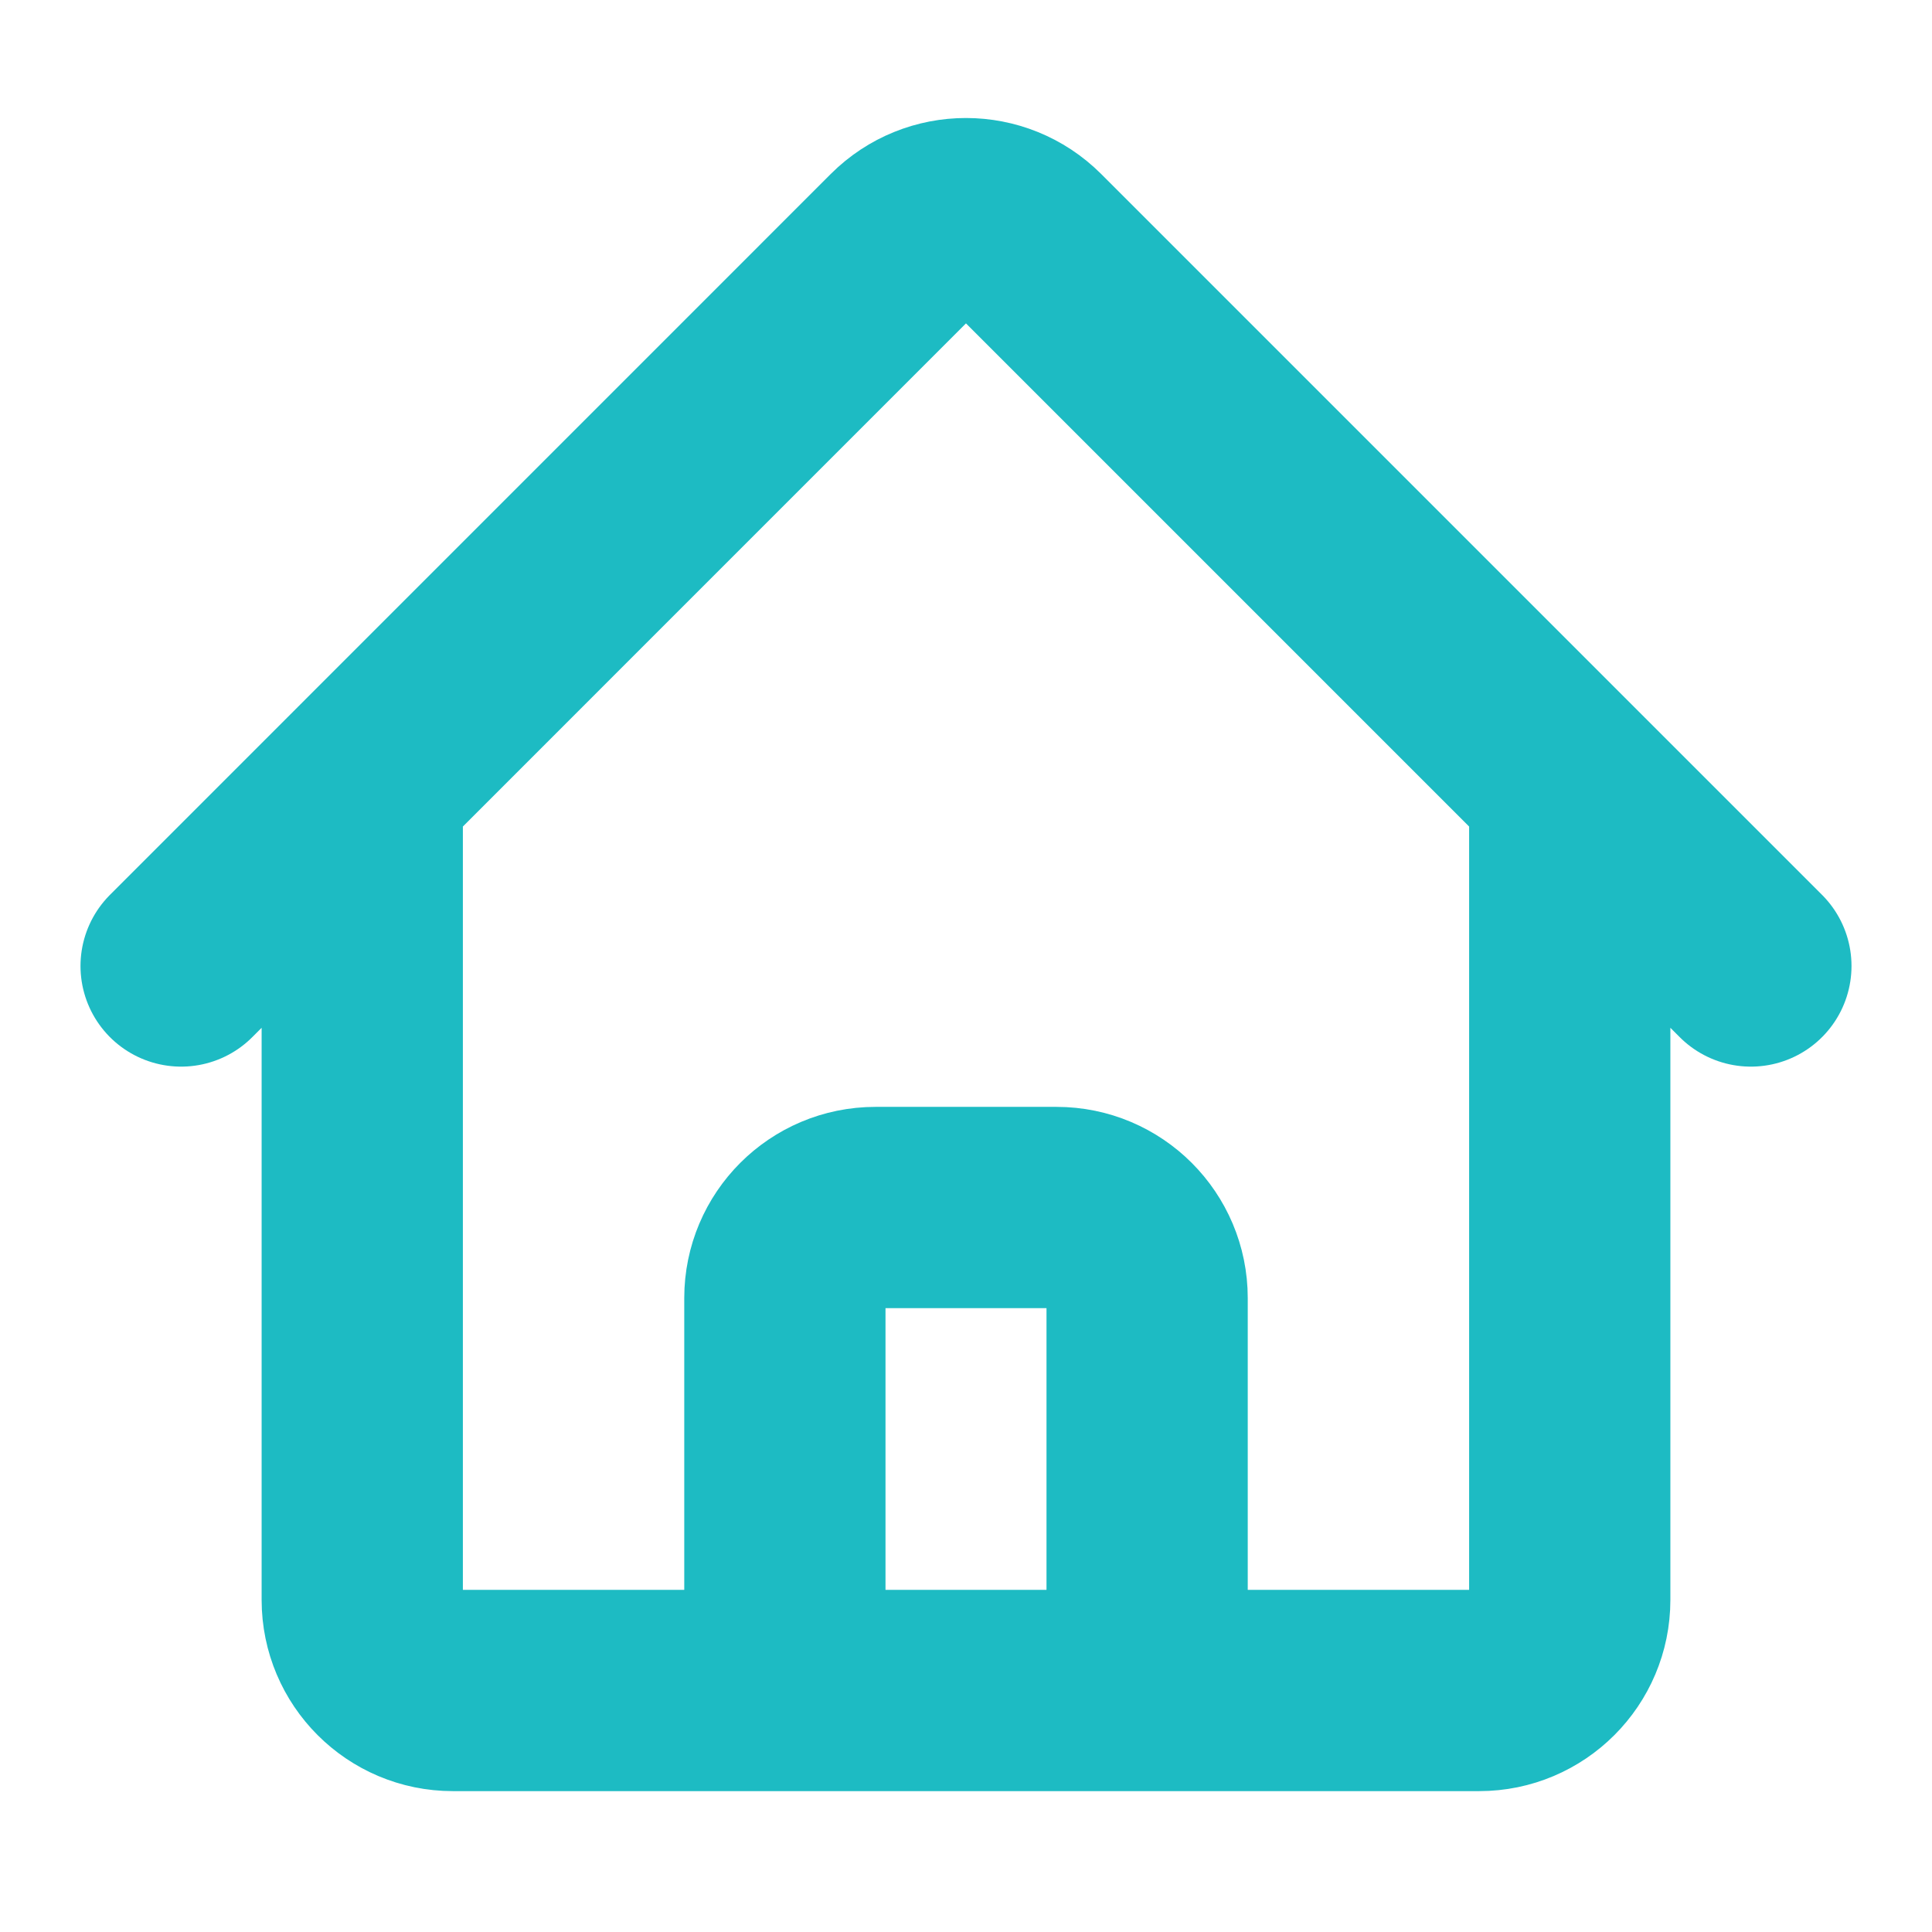
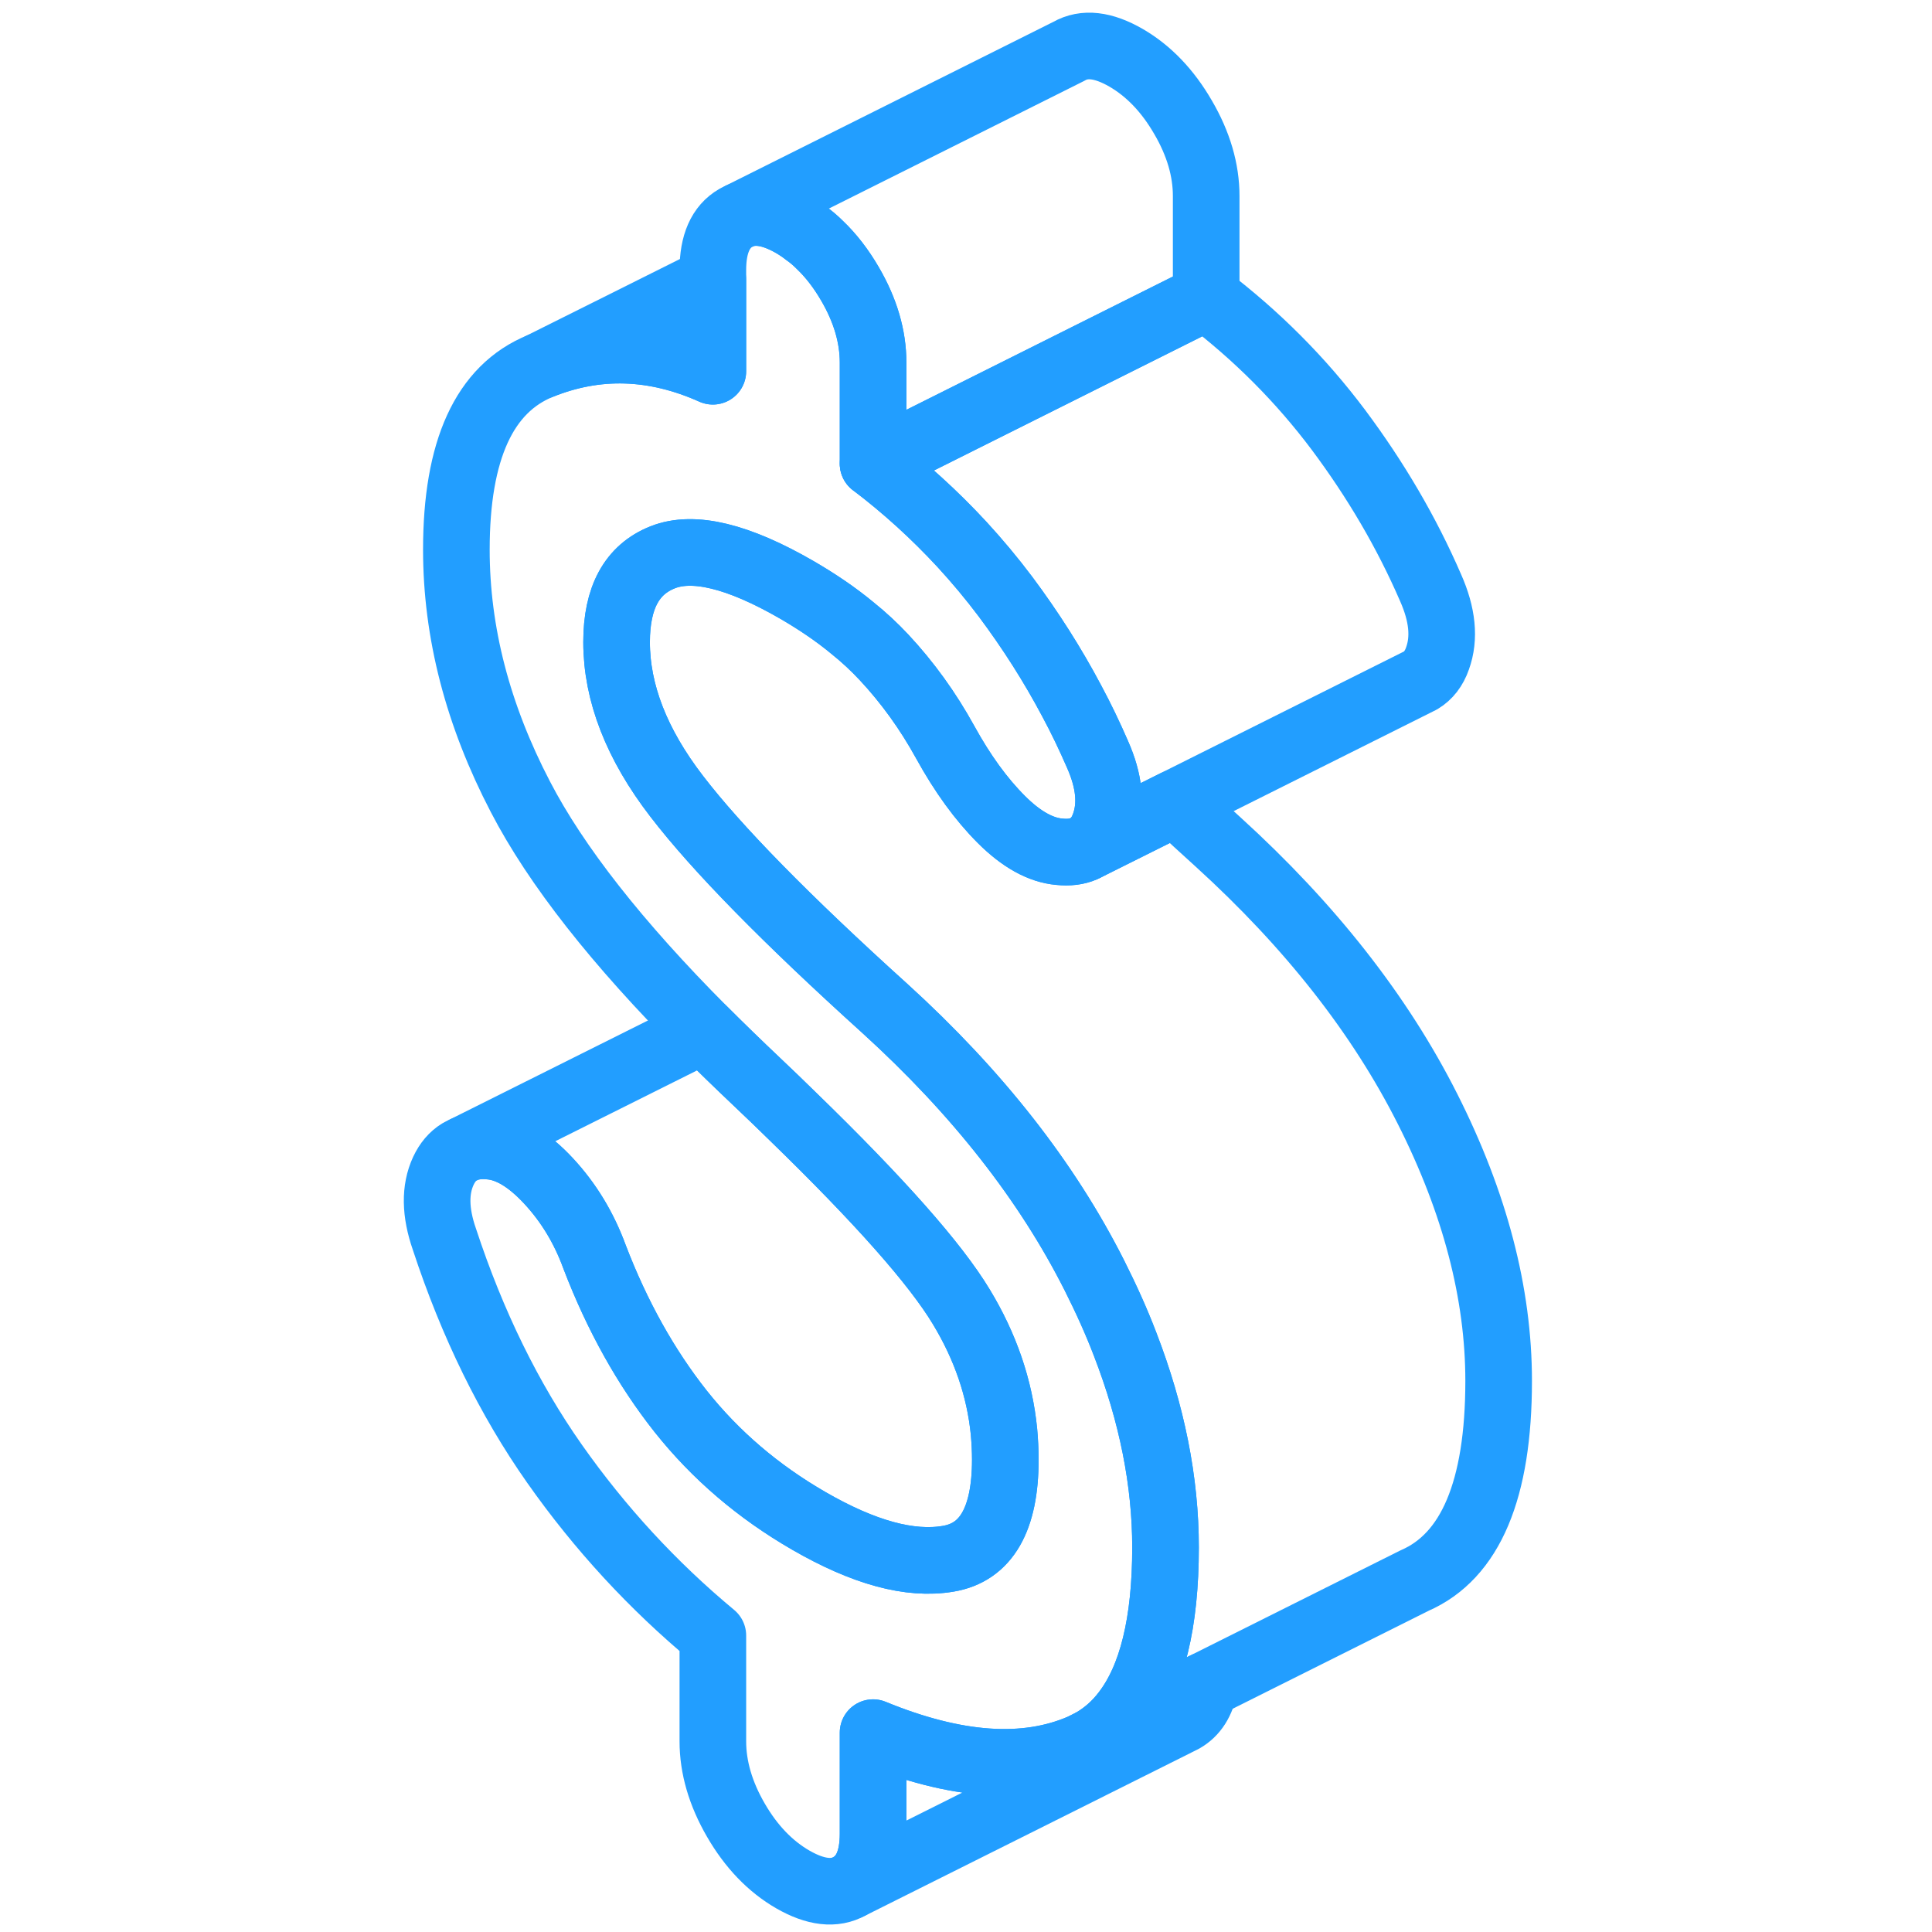
- <svg xmlns="http://www.w3.org/2000/svg" width="24" height="24" fill="none">
-   <path stroke="#1DBBC3" stroke-linecap="round" stroke-linejoin="round" stroke-width="2.5" d="m2.25 12 8.954-8.955a1.126 1.126 0 0 1 1.591 0L21.75 12M4.5 9.75v10.125c0 .621.504 1.125 1.125 1.125H9.75v-4.875c0-.621.504-1.125 1.125-1.125h2.25c.621 0 1.125.504 1.125 1.125V21h4.125c.621 0 1.125-.504 1.125-1.125V9.75M8.25 21h8.25" />
+ <svg xmlns="http://www.w3.org/2000/svg" width="48" height="48" viewBox="0 0 69 116" fill="none" stroke-width="4px" stroke-linecap="round" stroke-linejoin="round">
+   <path d="M46.48 92.91C46.48 97.43 45.671 100.73 44.061 102.82C43.501 103.56 42.831 104.14 42.071 104.58L41.431 104.9C38.061 106.36 33.891 106.07 28.921 104.03V110.1C28.921 111.67 28.461 112.71 27.531 113.24C26.611 113.76 25.471 113.63 24.111 112.85C22.741 112.06 21.601 110.87 20.681 109.28C19.761 107.69 19.301 106.11 19.301 104.55V98.2C15.691 95.2 12.521 91.76 9.791 87.88C7.071 84.01 4.861 79.51 3.181 74.4C2.621 72.79 2.601 71.42 3.121 70.3C3.361 69.79 3.681 69.41 4.091 69.16L4.411 69C4.841 68.82 5.351 68.76 5.941 68.82C7.071 68.92 8.231 69.61 9.431 70.9C10.641 72.2 11.561 73.72 12.201 75.47C13.561 79.02 15.291 82.11 17.371 84.74C19.461 87.37 22.021 89.56 25.071 91.32C28.361 93.22 31.141 93.98 33.431 93.59C35.711 93.21 36.861 91.22 36.861 87.64C36.861 87.08 36.831 86.52 36.781 85.96C36.521 83.34 35.661 80.84 34.211 78.45C32.661 75.88 29.301 72.08 24.121 67.05C23.431 66.37 22.701 65.67 21.941 64.95C20.821 63.89 19.75 62.85 18.741 61.84C13.56 56.64 9.891 51.97 7.751 47.85C5.181 42.92 3.901 37.97 3.901 33C3.901 27.02 5.581 23.34 8.951 21.97C12.321 20.61 15.771 20.71 19.301 22.29V16.21C19.301 14.65 19.761 13.61 20.681 13.08L20.961 12.94C21.831 12.58 22.881 12.76 24.111 13.47C24.381 13.63 24.641 13.8 24.891 14C25.181 14.2 25.46 14.44 25.73 14.71C26.401 15.35 27.001 16.13 27.531 17.04C28.461 18.63 28.921 20.21 28.921 21.77V27.84C30.861 29.31 32.63 30.93 34.251 32.68C35.17 33.68 36.041 34.72 36.861 35.81C38.371 37.83 39.701 39.92 40.851 42.09C41.411 43.13 41.921 44.2 42.391 45.28C43.111 46.9 43.251 48.31 42.811 49.53C42.571 50.19 42.201 50.65 41.691 50.9L41.571 50.96C41.161 51.14 40.671 51.2 40.101 51.14C38.981 51.04 37.821 50.4 36.621 49.2C35.411 47.99 34.291 46.45 33.251 44.56C32.211 42.67 30.981 40.97 29.581 39.47C29.001 38.85 28.371 38.26 27.671 37.7C26.681 36.88 25.571 36.13 24.351 35.42C20.821 33.38 18.131 32.73 16.291 33.46C14.441 34.19 13.521 35.88 13.521 38.55C13.521 41.59 14.721 44.68 17.131 47.81C19.541 50.95 23.711 55.2 29.641 60.56C35.171 65.59 39.361 70.93 42.211 76.58C42.911 77.97 43.531 79.34 44.051 80.7C45.671 84.89 46.48 88.96 46.48 92.91Z" stroke="#229EFF" stroke-linejoin="round" />
+   <path d="M48.921 11.77V17.84L38.221 23.19L34.281 25.16L28.921 27.84V21.77C28.921 20.21 28.461 18.63 27.531 17.04C27.001 16.13 26.401 15.35 25.731 14.71C25.461 14.44 25.181 14.2 24.891 14C24.641 13.8 24.381 13.63 24.111 13.47C22.881 12.76 21.831 12.58 20.961 12.94L40.681 3.08C41.601 2.55 42.741 2.68 44.111 3.47C45.471 4.26 46.611 5.45 47.531 7.04C48.461 8.63 48.921 10.21 48.921 11.77Z" stroke="#229EFF" stroke-linejoin="round" />
+   <path d="M66.481 82.91C66.481 89.45 64.791 93.44 61.431 94.9L48.831 101.2L44.821 103.21H44.81L42.071 104.58C42.831 104.14 43.501 103.56 44.06 102.82C45.67 100.73 46.48 97.43 46.48 92.91C46.48 88.96 45.67 84.89 44.05 80.7C43.531 79.34 42.911 77.97 42.211 76.58C39.361 70.93 35.171 65.59 29.641 60.56C23.711 55.2 19.541 50.95 17.131 47.81C14.721 44.68 13.521 41.59 13.521 38.55C13.521 35.88 14.441 34.19 16.291 33.46C18.131 32.73 20.821 33.38 24.351 35.42C25.571 36.13 26.681 36.88 27.671 37.7C28.371 38.26 29.001 38.85 29.581 39.47C30.981 40.97 32.211 42.67 33.251 44.56C34.291 46.45 35.411 47.99 36.621 49.2C37.821 50.4 38.981 51.04 40.101 51.14C40.671 51.2 41.161 51.14 41.571 50.96L41.691 50.9L47.081 48.21C47.891 48.97 48.751 49.75 49.641 50.56C55.171 55.59 59.361 60.93 62.211 66.58C65.061 72.22 66.481 77.67 66.481 82.91Z" stroke="#229EFF" stroke-linejoin="round" />
+   <path d="M48.83 101.2C48.65 102.17 48.22 102.85 47.53 103.24L27.53 113.24C28.46 112.71 28.92 111.67 28.92 110.1V104.03C33.89 106.07 38.06 106.36 41.43 104.9L44.81 103.21H44.82L48.83 101.2Z" stroke="#229EFF" stroke-linejoin="round" />
+   <path d="M62.811 39.53C62.601 40.14 62.251 40.58 61.801 40.85L61.641 40.93L47.081 48.21L41.691 50.9C42.201 50.65 42.571 50.19 42.811 49.53C43.251 48.31 43.111 46.9 42.391 45.28C41.921 44.2 41.411 43.13 40.851 42.09C39.701 39.92 38.371 37.83 36.861 35.81C36.041 34.72 35.171 33.68 34.251 32.68C32.631 30.93 30.861 29.31 28.921 27.84L34.281 25.16L38.221 23.19L48.921 17.84C51.961 20.15 54.611 22.81 56.861 25.81C59.101 28.81 60.951 31.96 62.391 35.28C63.111 36.9 63.251 38.31 62.811 39.53Z" stroke="#229EFF" stroke-linejoin="round" />
+   <path d="M19.301 16.8V22.29C15.771 20.71 12.321 20.61 8.951 21.97L19.301 16.8Z" stroke="#229EFF" stroke-linejoin="round" />
+   <path d="M36.86 87.64C36.86 91.22 35.71 93.21 33.43 93.59C31.14 93.98 28.36 93.22 25.07 91.32C22.02 89.56 19.46 87.37 17.37 84.74C15.29 82.11 13.56 79.02 12.2 75.47C11.56 73.72 10.64 72.2 9.43 70.9C8.23 69.61 7.07 68.92 5.94 68.82C5.35 68.76 4.84 68.82 4.41 69L18.74 61.84C19.75 62.85 20.82 63.89 21.94 64.95C22.7 65.67 23.43 66.37 24.12 67.05C29.3 72.08 32.66 75.88 34.21 78.45C35.66 80.84 36.52 83.34 36.78 85.96C36.83 86.52 36.86 87.08 36.86 87.64Z" stroke="#229EFF" stroke-linejoin="round" />
</svg>
